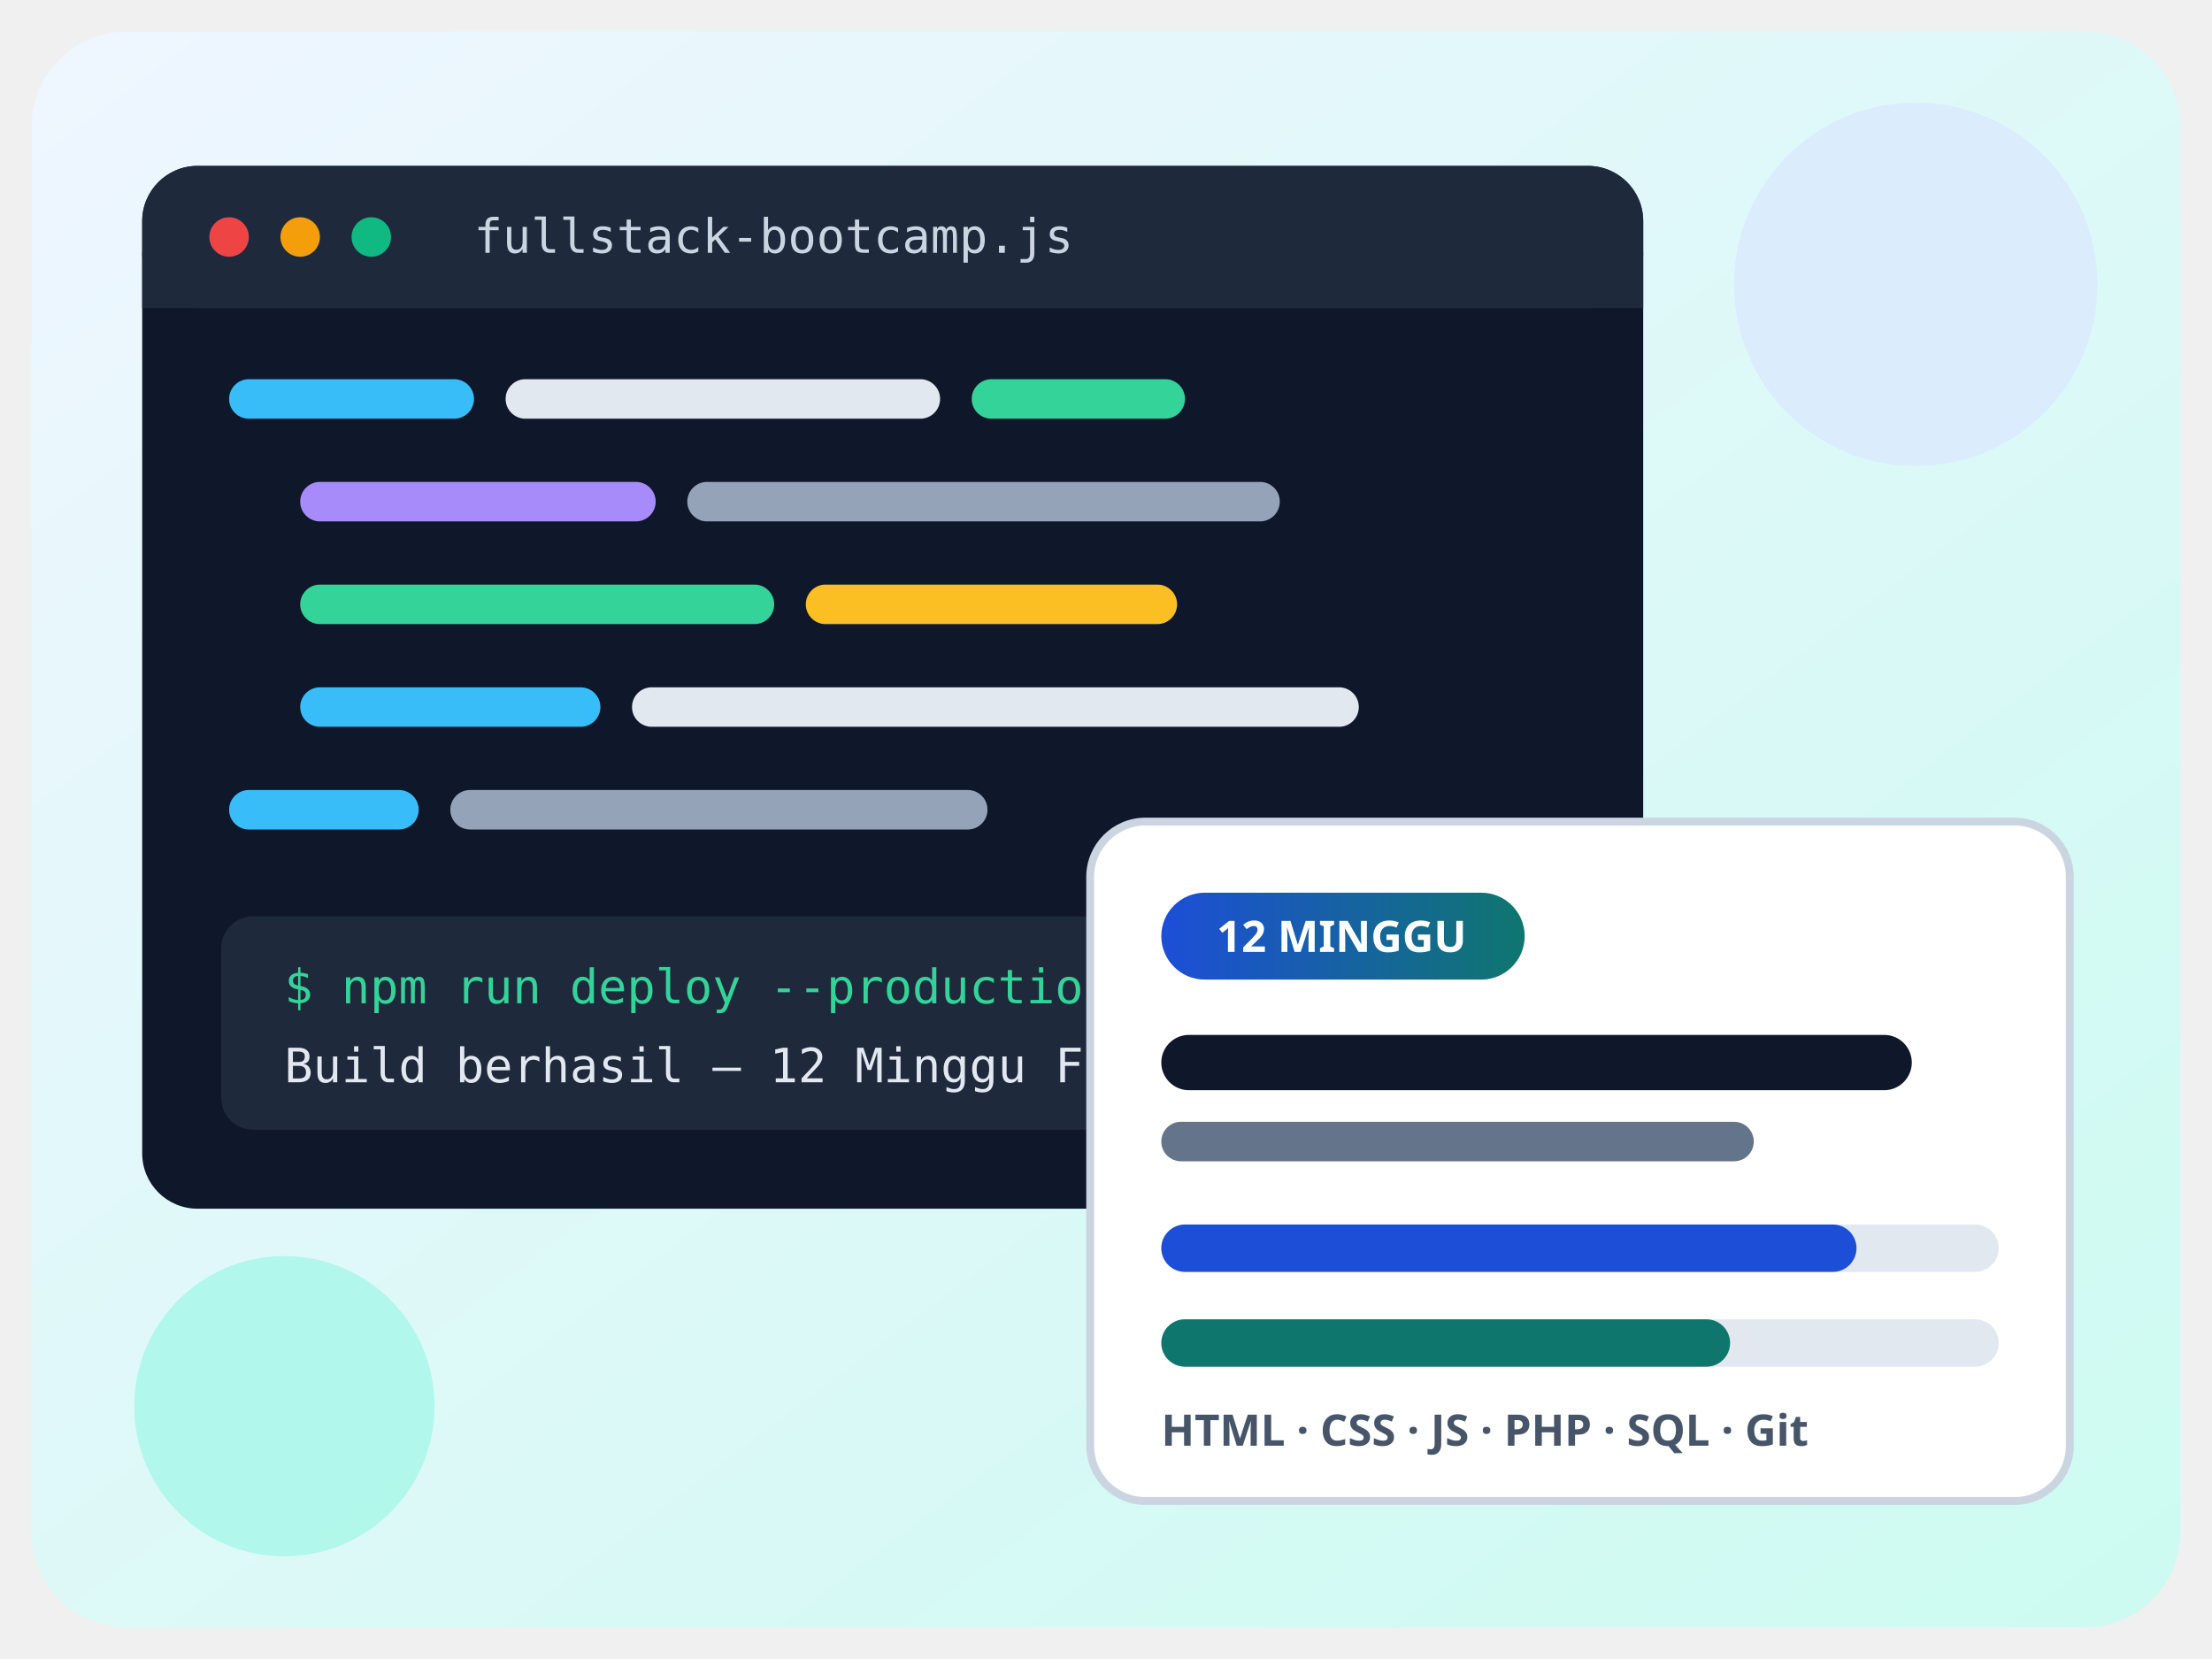
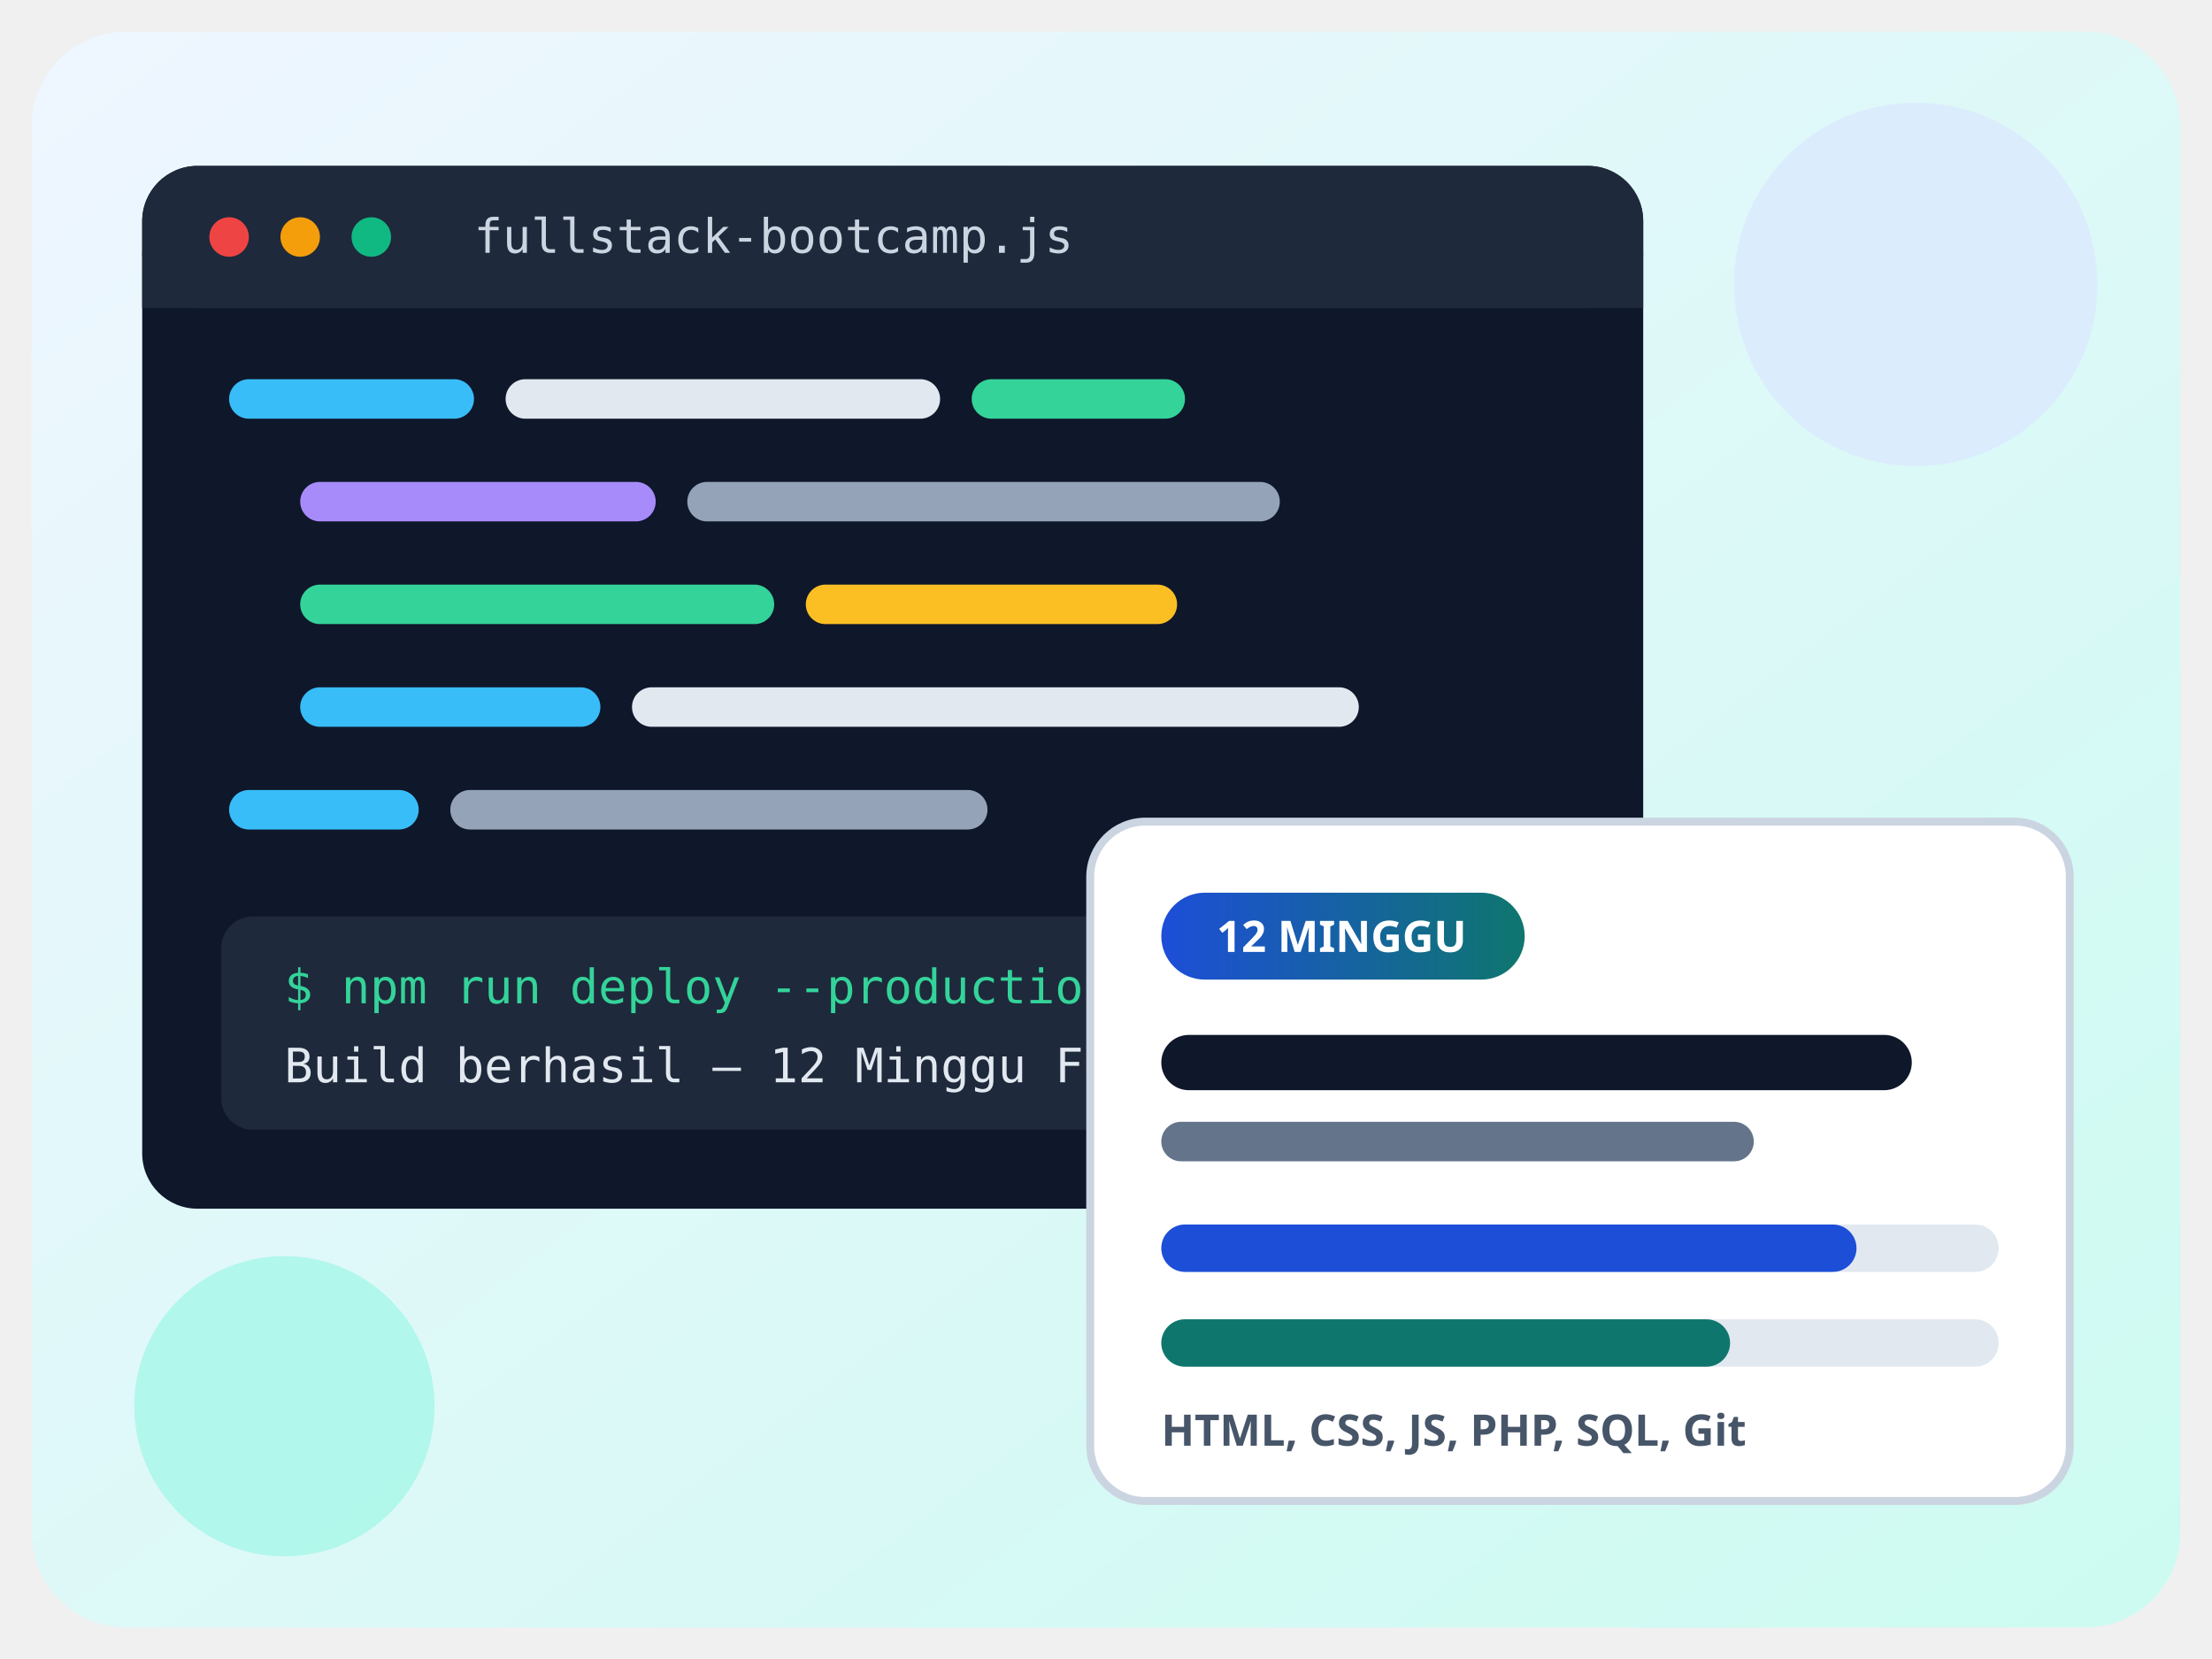
<svg xmlns="http://www.w3.org/2000/svg" viewBox="0 0 560 420" width="560" height="420" role="img" aria-labelledby="heroSvgTitle">
  <defs>
    <linearGradient id="bgGrad" x1="0%" y1="0%" x2="100%" y2="100%">
      <stop offset="0%" stop-color="#eff6ff" />
      <stop offset="100%" stop-color="#ccfbf1" />
    </linearGradient>
    <linearGradient id="accentGrad" x1="0%" y1="0%" x2="100%" y2="0%">
      <stop offset="0%" stop-color="#1d4ed8" />
      <stop offset="100%" stop-color="#0f766e" />
    </linearGradient>
  </defs>
  <rect x="8" y="8" width="544" height="404" rx="24" fill="url(#bgGrad)" />
  <circle cx="485" cy="72" r="46" fill="#dbeafe" opacity="0.85" />
  <circle cx="72" cy="356" r="38" fill="#99f6e4" opacity="0.65" />
  <rect x="36" y="42" width="380" height="264" rx="14" fill="#0f172a" />
  <rect x="36" y="42" width="380" height="36" rx="14" fill="#1e293b" />
  <rect x="36" y="64" width="380" height="14" fill="#1e293b" />
  <circle cx="58" cy="60" r="5" fill="#ef4444" />
  <circle cx="76" cy="60" r="5" fill="#f59e0b" />
  <circle cx="94" cy="60" r="5" fill="#10b981" />
  <text x="120" y="64" fill="#cbd5e1" font-family="monospace" font-size="12">fullstack-bootcamp.js</text>
  <rect x="58" y="96" width="62" height="10" rx="5" fill="#38bdf8" />
  <rect x="128" y="96" width="110" height="10" rx="5" fill="#e2e8f0" />
  <rect x="246" y="96" width="54" height="10" rx="5" fill="#34d399" />
  <rect x="76" y="122" width="90" height="10" rx="5" fill="#a78bfa" />
  <rect x="174" y="122" width="150" height="10" rx="5" fill="#94a3b8" />
  <rect x="76" y="148" width="120" height="10" rx="5" fill="#34d399" />
  <rect x="204" y="148" width="94" height="10" rx="5" fill="#fbbf24" />
  <rect x="76" y="174" width="76" height="10" rx="5" fill="#38bdf8" />
  <rect x="160" y="174" width="184" height="10" rx="5" fill="#e2e8f0" />
  <rect x="58" y="200" width="48" height="10" rx="5" fill="#38bdf8" />
  <rect x="114" y="200" width="136" height="10" rx="5" fill="#94a3b8" />
  <rect x="56" y="232" width="340" height="54" rx="8" fill="#1e293b" />
  <text x="72" y="254" fill="#34d399" font-family="monospace" font-size="12">$ npm run deploy --production</text>
  <text x="72" y="274" fill="#e2e8f0" font-family="monospace" font-size="12">Build berhasil — 12 Minggu Fullstack Siap!</text>
  <rect x="276" y="208" width="248" height="172" rx="14" fill="#ffffff" stroke="#cbd5e1" stroke-width="2" />
  <rect x="294" y="226" width="92" height="22" rx="11" fill="url(#accentGrad)" />
  <text x="308" y="241" fill="#ffffff" font-family="sans-serif" font-size="11" font-weight="700">12 MINGGU</text>
  <rect x="294" y="262" width="190" height="14" rx="7" fill="#0f172a" />
  <rect x="294" y="284" width="150" height="10" rx="5" fill="#64748b" />
  <rect x="294" y="310" width="212" height="12" rx="6" fill="#e2e8f0" />
  <rect x="294" y="310" width="176" height="12" rx="6" fill="#1d4ed8" />
  <rect x="294" y="334" width="212" height="12" rx="6" fill="#e2e8f0" />
  <rect x="294" y="334" width="144" height="12" rx="6" fill="#0f766e" />
-   <text x="294" y="366" fill="#475569" font-family="sans-serif" font-size="11" font-weight="600">HTML · CSS · JS · PHP · SQL · Git</text>
+   <text x="294" y="366" fill="#475569" font-family="sans-serif" font-size="11" font-weight="600">HTML, CSS, JS, PHP, SQL, Git</text>
</svg>
